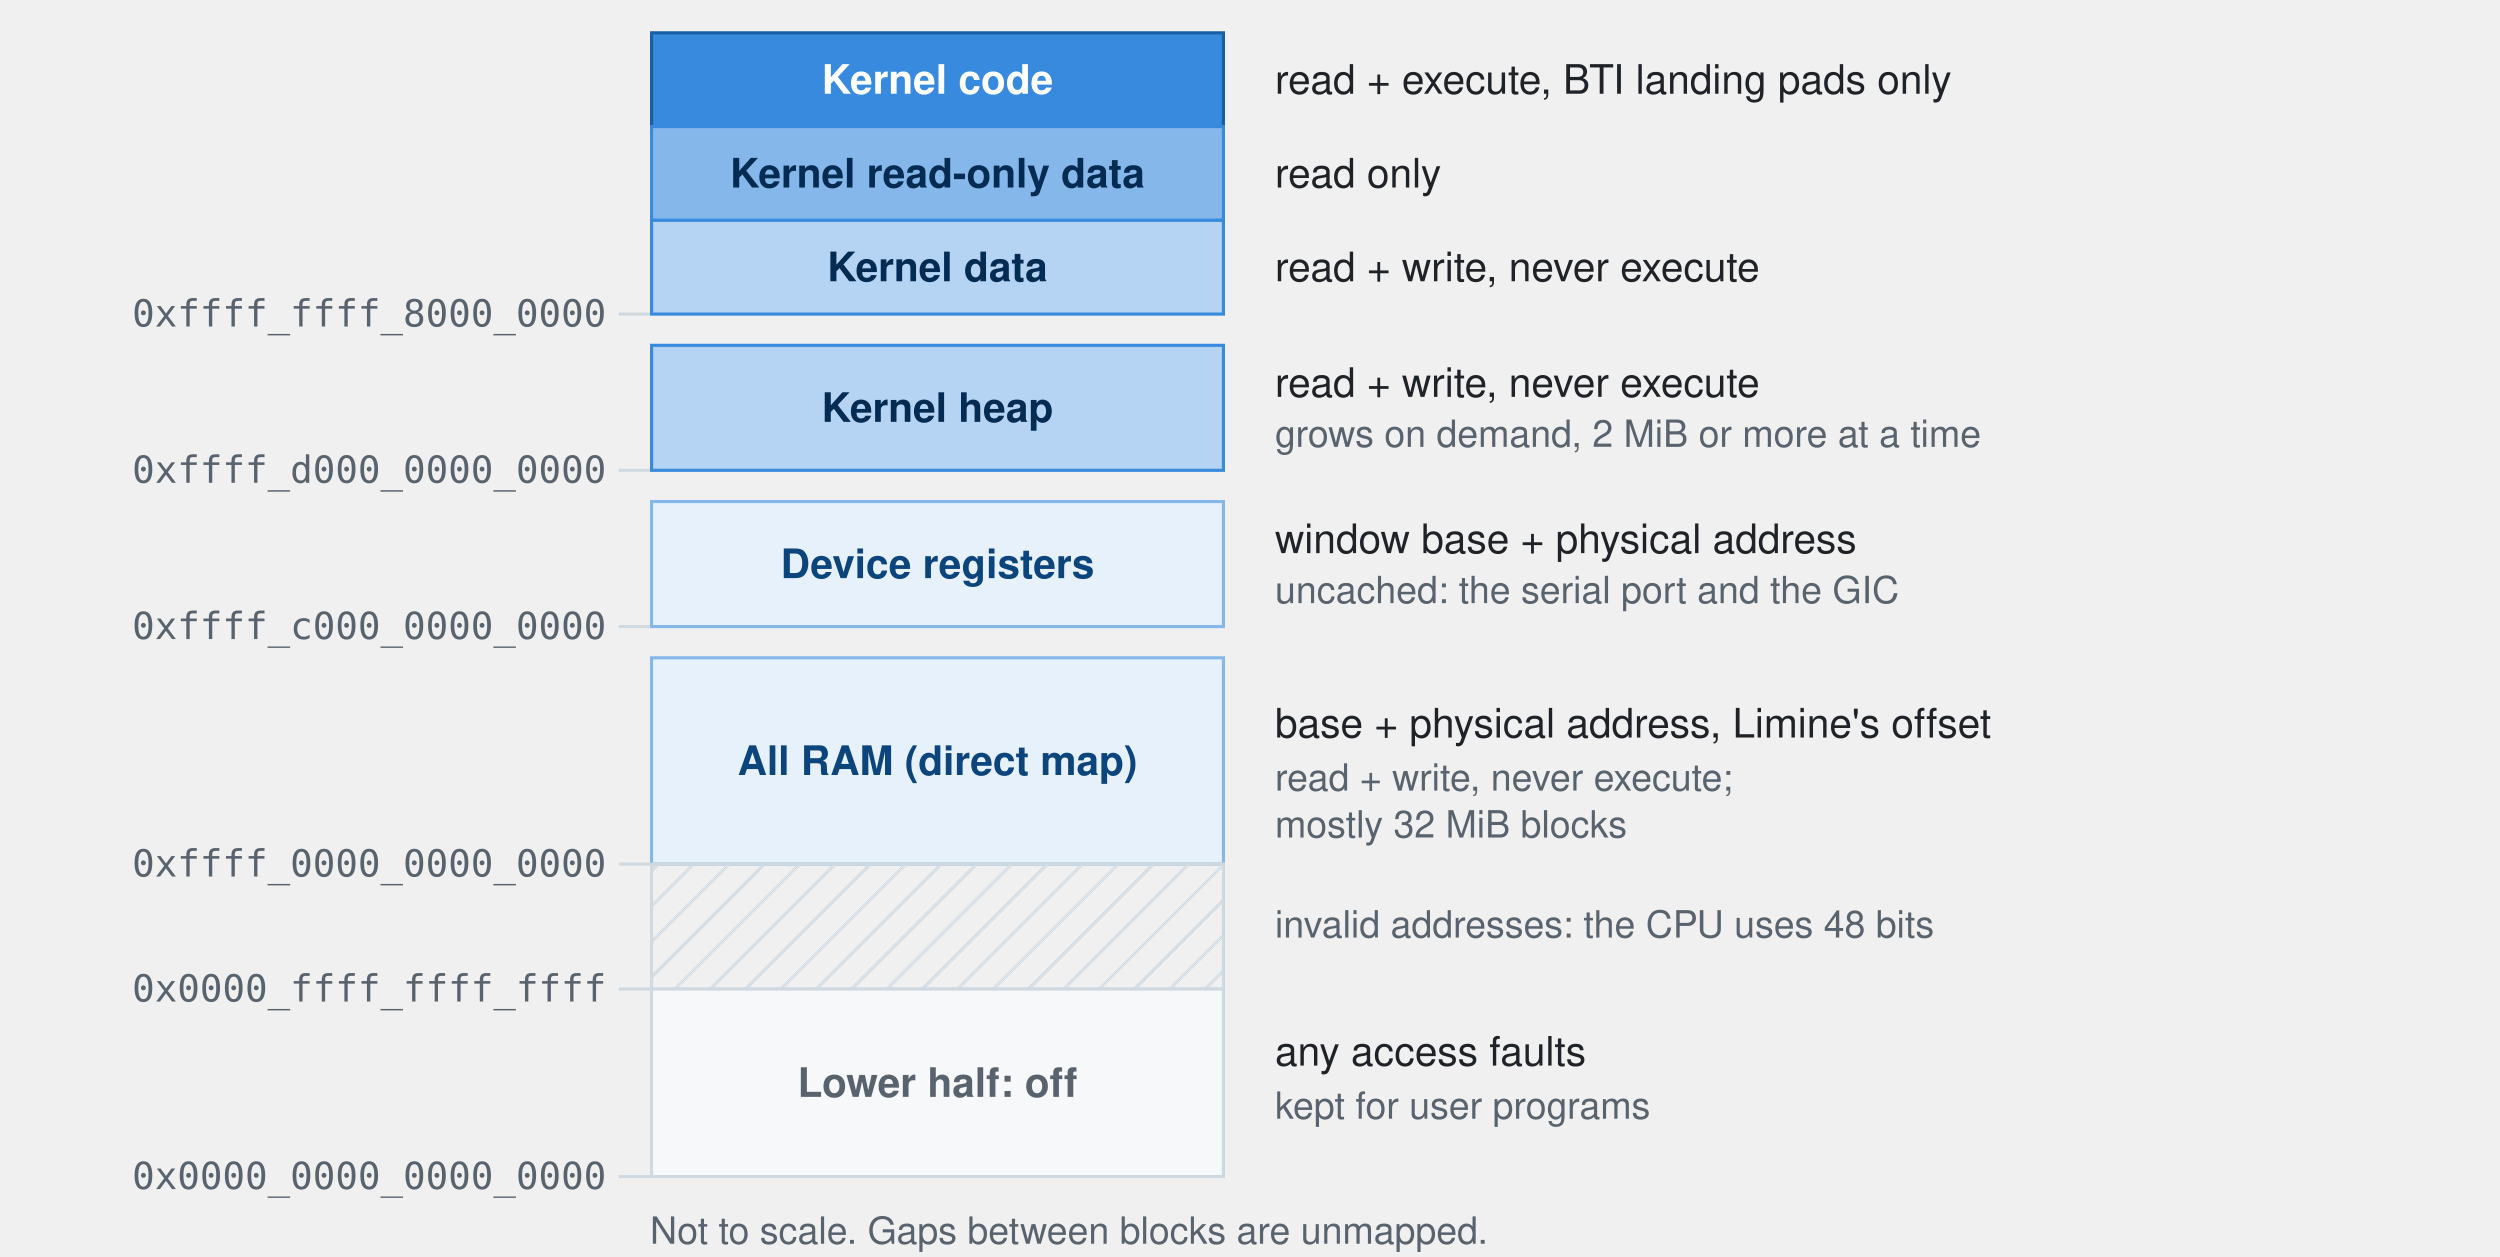
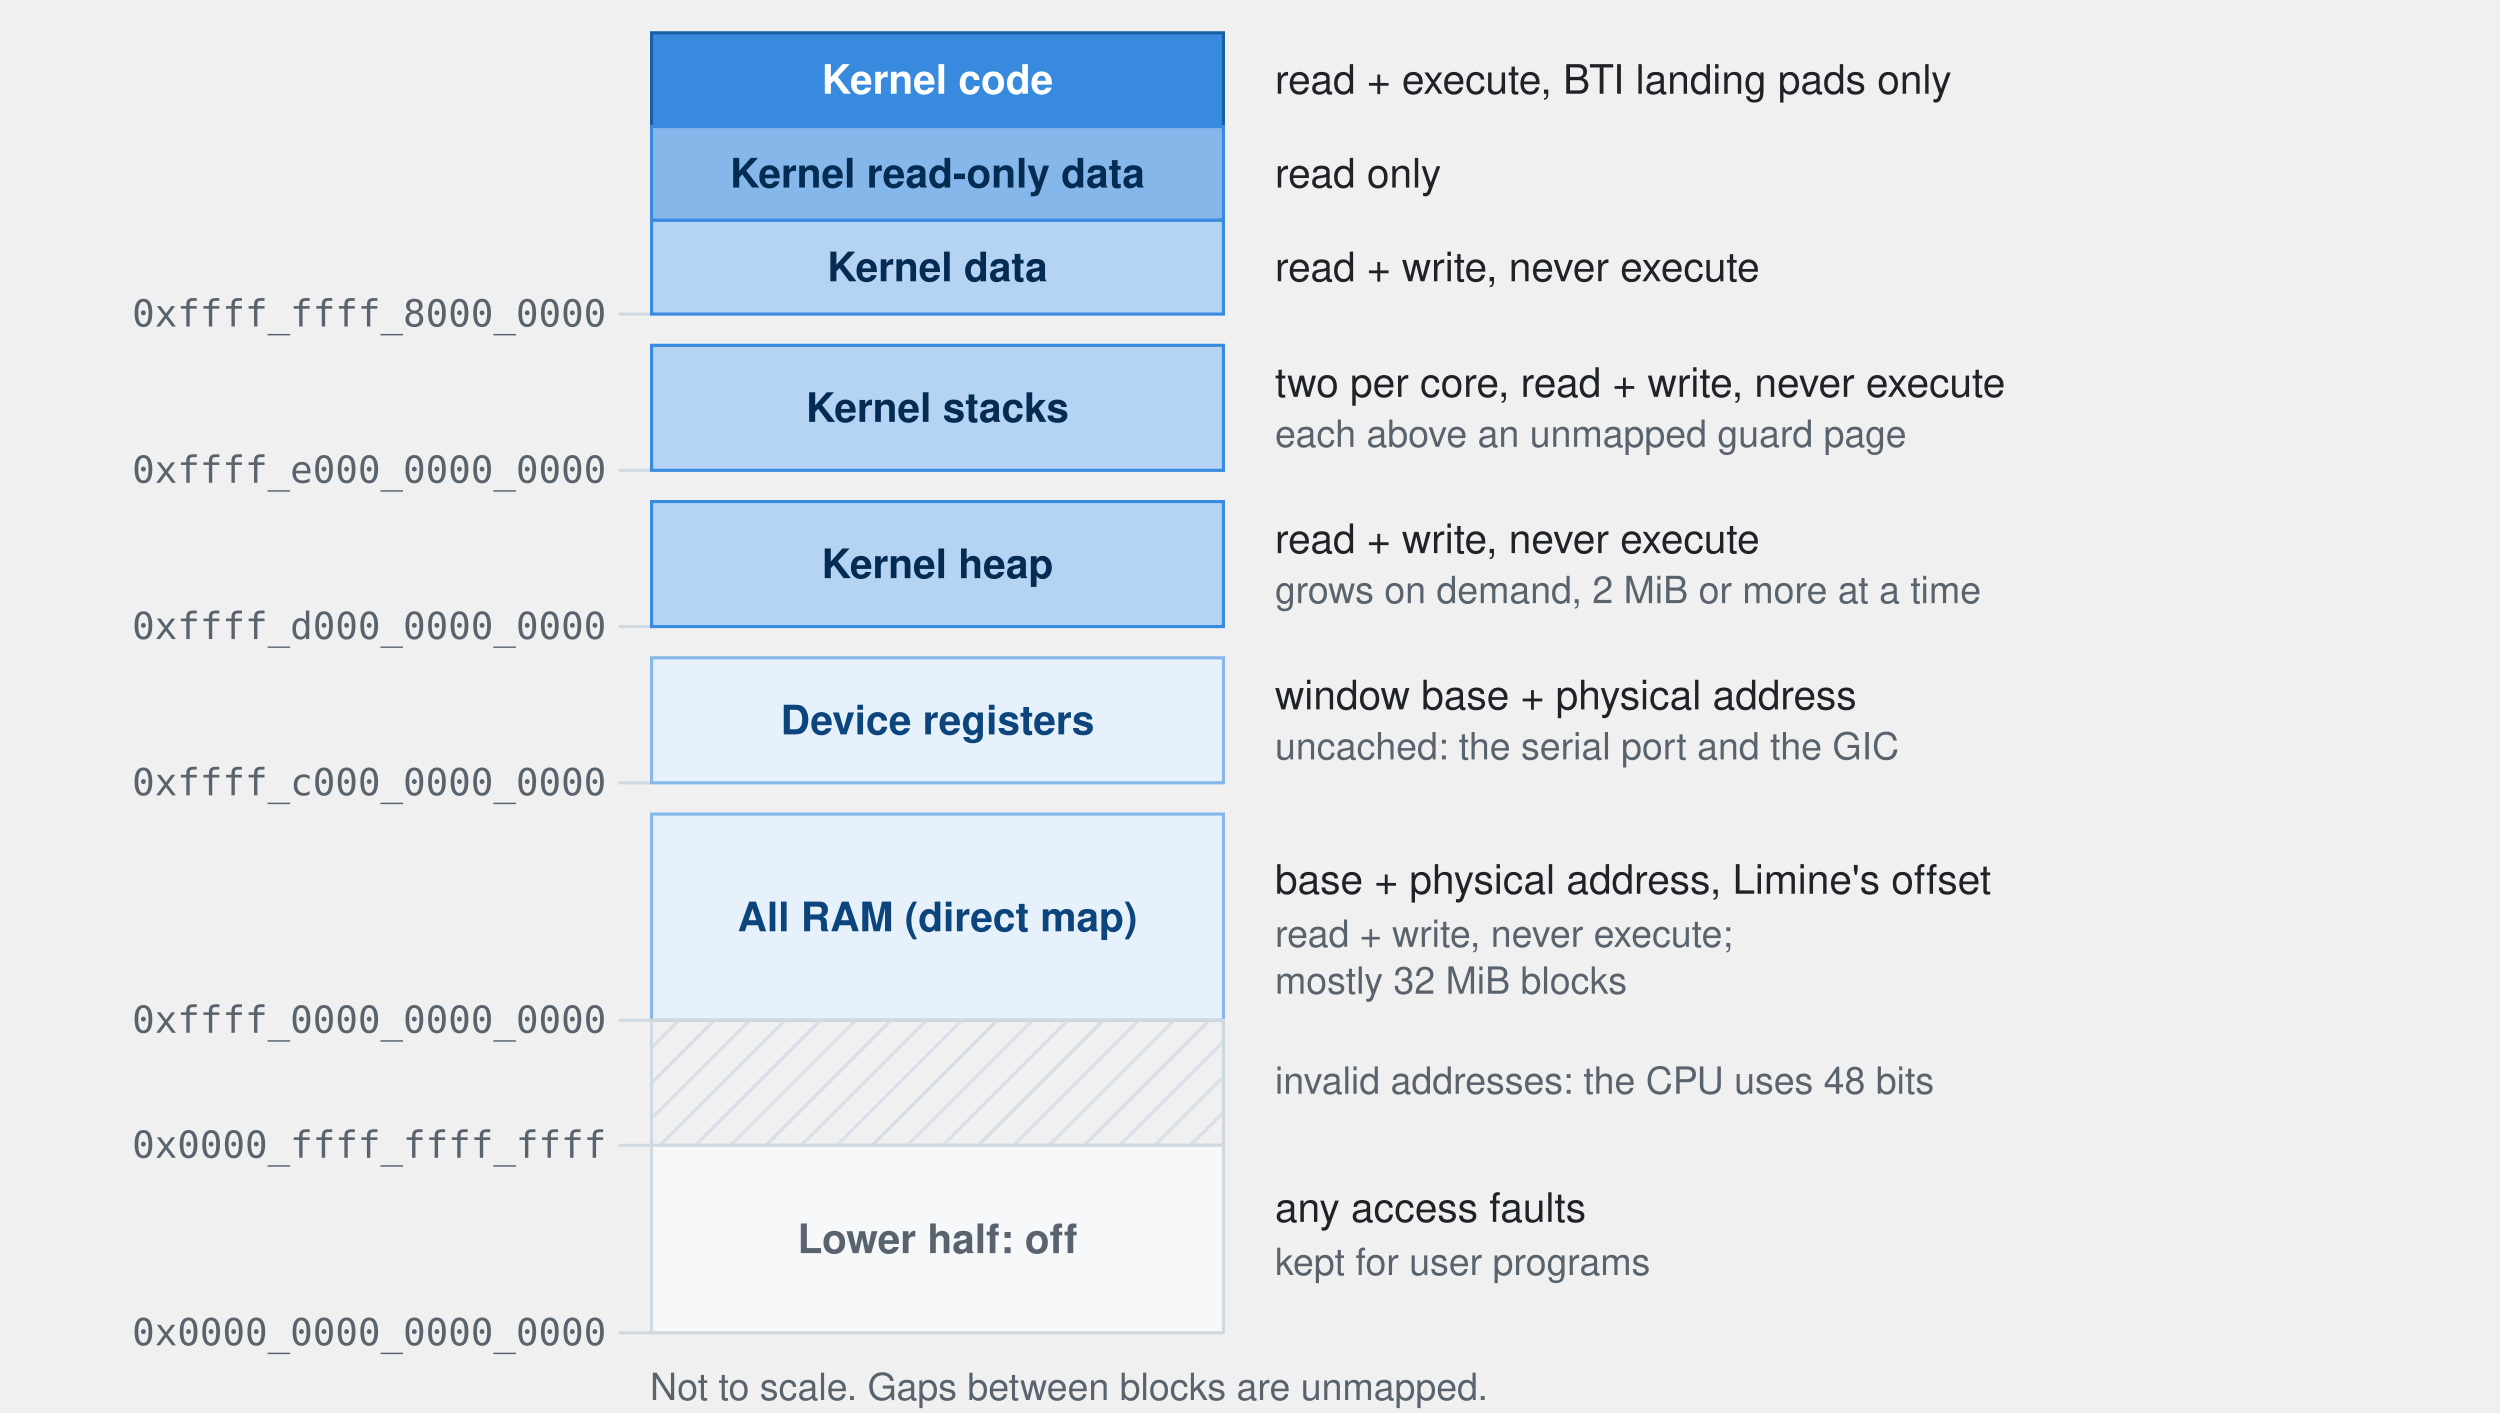
- <svg xmlns="http://www.w3.org/2000/svg" viewBox="0 0 800 402" width="800" height="402" role="img" aria-labelledby="title desc">
+ <svg xmlns="http://www.w3.org/2000/svg" viewBox="0 0 800 452" width="800" height="452" role="img" aria-labelledby="title desc">
  <defs>
    <pattern id="hatch" width="8" height="8" patternUnits="userSpaceOnUse" patternTransform="rotate(45)">
      <line class="hatch" x1="0" y1="0" x2="0" y2="8" />
    </pattern>
  </defs>
  <style>
    text { font-family: ui-sans-serif, -apple-system, "Segoe UI", Helvetica, Arial, sans-serif; }
    .addr { font-family: ui-monospace, SFMono-Regular, Menlo, Consolas, monospace; font-size: 12px; fill: #59636e; text-anchor: end; }
    .tick { stroke: #d1d9e0; }
    .name { font-size: 13px; font-weight: 600; text-anchor: middle; }
    .d1 { font-size: 13px; fill: #1f2328; }
    .d2 { font-size: 12px; fill: #59636e; }
    .code { fill: #378ADD; stroke: #185FA5; } .code-t { fill: #ffffff; }
    .rodata { fill: #85B7EB; stroke: #378ADD; } .rodata-t { fill: #042C53; }
    .data { fill: #B5D4F4; stroke: #378ADD; } .data-t { fill: #042C53; }
    .mapped { fill: #E6F1FB; stroke: #85B7EB; } .mapped-t { fill: #0C447C; }
    .hole { fill: url(#hatch); stroke: #d1d9e0; } .hatch { stroke: #d1d9e0; stroke-width: 2; }
    .off { fill: #f6f8fa; stroke: #d1d9e0; } .off-t { fill: #59636e; }
    @media (prefers-color-scheme: dark) {
      .addr, .d2, .off-t { fill: #9198a1; }
      .tick, .hatch { stroke: #3d444d; }
      .d1 { fill: #f0f6fc; }
      .rodata { fill: #185FA5; } .rodata-t { fill: #E6F1FB; }
      .data { fill: #0C447C; stroke: #185FA5; } .data-t { fill: #E6F1FB; }
      .mapped { fill: #042C53; stroke: #185FA5; } .mapped-t { fill: #B5D4F4; }
      .hole { stroke: #3d444d; }
      .off { fill: #151b23; stroke: #3d444d; }
    }
  </style>
  <rect class="code" x="208.5" y="10.5" width="183" height="30" />
  <text class="name code-t" x="300" y="30">Kernel code</text>
  <text class="d1" x="408" y="30">read + execute, BTI landing pads only</text>
  <rect class="rodata" x="208.5" y="40.5" width="183" height="30" />
  <text class="name rodata-t" x="300" y="60">Kernel read-only data</text>
  <text class="d1" x="408" y="60">read only</text>
  <rect class="data" x="208.5" y="70.5" width="183" height="30" />
  <text class="name data-t" x="300" y="90">Kernel data</text>
  <text class="d1" x="408" y="90">read + write, never execute</text>
  <line class="tick" x1="198" y1="100.5" x2="208" y2="100.5" />
  <text class="addr" x="194" y="104.5">0xffff_ffff_8000_0000</text>
  <rect class="data" x="208.5" y="110.5" width="183" height="40" />
-   <text class="name data-t" x="300" y="135">Kernel heap</text>
-   <text class="d1" x="408" y="127">read + write, never execute</text>
-   <text class="d2" x="408" y="143">grows on demand, 2 MiB or more at a time</text>
+   <text class="name data-t" x="300" y="135">Kernel stacks</text>
+   <text class="d1" x="408" y="127">two per core, read + write, never execute</text>
+   <text class="d2" x="408" y="143">each above an unmapped guard page</text>
  <line class="tick" x1="198" y1="150.5" x2="208" y2="150.5" />
-   <text class="addr" x="194" y="154.5">0xffff_d000_0000_0000</text>
-   <rect class="mapped" x="208.5" y="160.5" width="183" height="40" />
-   <text class="name mapped-t" x="300" y="185">Device registers</text>
-   <text class="d1" x="408" y="177">window base + physical address</text>
-   <text class="d2" x="408" y="193">uncached: the serial port and the GIC</text>
+   <text class="addr" x="194" y="154.5">0xffff_e000_0000_0000</text>
+   <rect class="data" x="208.5" y="160.5" width="183" height="40" />
+   <text class="name data-t" x="300" y="185">Kernel heap</text>
+   <text class="d1" x="408" y="177">read + write, never execute</text>
+   <text class="d2" x="408" y="193">grows on demand, 2 MiB or more at a time</text>
  <line class="tick" x1="198" y1="200.5" x2="208" y2="200.5" />
-   <text class="addr" x="194" y="204.5">0xffff_c000_0000_0000</text>
-   <rect class="mapped" x="208.5" y="210.5" width="183" height="66" />
-   <text class="name mapped-t" x="300" y="248">All RAM (direct map)</text>
-   <text class="d1" x="408" y="236">base + physical address, Limine's offset</text>
-   <text class="d2" x="408" y="253">read + write, never execute;</text>
-   <text class="d2" x="408" y="268">mostly 32 MiB blocks</text>
-   <line class="tick" x1="198" y1="276.5" x2="208" y2="276.5" />
-   <text class="addr" x="194" y="280.5">0xffff_0000_0000_0000</text>
-   <rect class="hole" x="208.5" y="276.5" width="183" height="40" />
-   <text class="d2" x="408" y="300">invalid addresses: the CPU uses 48 bits</text>
-   <rect class="off" x="208.5" y="316.5" width="183" height="60" />
-   <text class="name off-t" x="300" y="351">Lower half: off</text>
-   <text class="d1" x="408" y="341">any access faults</text>
-   <text class="d2" x="408" y="358">kept for user programs</text>
-   <line class="tick" x1="198" y1="316.5" x2="208" y2="316.5" />
-   <text class="addr" x="194" y="320.5">0x0000_ffff_ffff_ffff</text>
-   <line class="tick" x1="198" y1="376.5" x2="208" y2="376.5" />
-   <text class="addr" x="194" y="380.5">0x0000_0000_0000_0000</text>
-   <text class="d2" x="208" y="398">Not to scale. Gaps between blocks are unmapped.</text>
+   <text class="addr" x="194" y="204.5">0xffff_d000_0000_0000</text>
+   <rect class="mapped" x="208.5" y="210.5" width="183" height="40" />
+   <text class="name mapped-t" x="300" y="235">Device registers</text>
+   <text class="d1" x="408" y="227">window base + physical address</text>
+   <text class="d2" x="408" y="243">uncached: the serial port and the GIC</text>
+   <line class="tick" x1="198" y1="250.5" x2="208" y2="250.5" />
+   <text class="addr" x="194" y="254.5">0xffff_c000_0000_0000</text>
+   <rect class="mapped" x="208.5" y="260.5" width="183" height="66" />
+   <text class="name mapped-t" x="300" y="298">All RAM (direct map)</text>
+   <text class="d1" x="408" y="286">base + physical address, Limine's offset</text>
+   <text class="d2" x="408" y="303">read + write, never execute;</text>
+   <text class="d2" x="408" y="318">mostly 32 MiB blocks</text>
+   <line class="tick" x1="198" y1="326.5" x2="208" y2="326.5" />
+   <text class="addr" x="194" y="330.5">0xffff_0000_0000_0000</text>
+   <rect class="hole" x="208.5" y="326.5" width="183" height="40" />
+   <text class="d2" x="408" y="350">invalid addresses: the CPU uses 48 bits</text>
+   <rect class="off" x="208.5" y="366.5" width="183" height="60" />
+   <text class="name off-t" x="300" y="401">Lower half: off</text>
+   <text class="d1" x="408" y="391">any access faults</text>
+   <text class="d2" x="408" y="408">kept for user programs</text>
+   <line class="tick" x1="198" y1="366.5" x2="208" y2="366.5" />
+   <text class="addr" x="194" y="370.5">0x0000_ffff_ffff_ffff</text>
+   <line class="tick" x1="198" y1="426.5" x2="208" y2="426.5" />
+   <text class="addr" x="194" y="430.5">0x0000_0000_0000_0000</text>
+   <text class="d2" x="208" y="448">Not to scale. Gaps between blocks are unmapped.</text>
</svg>
